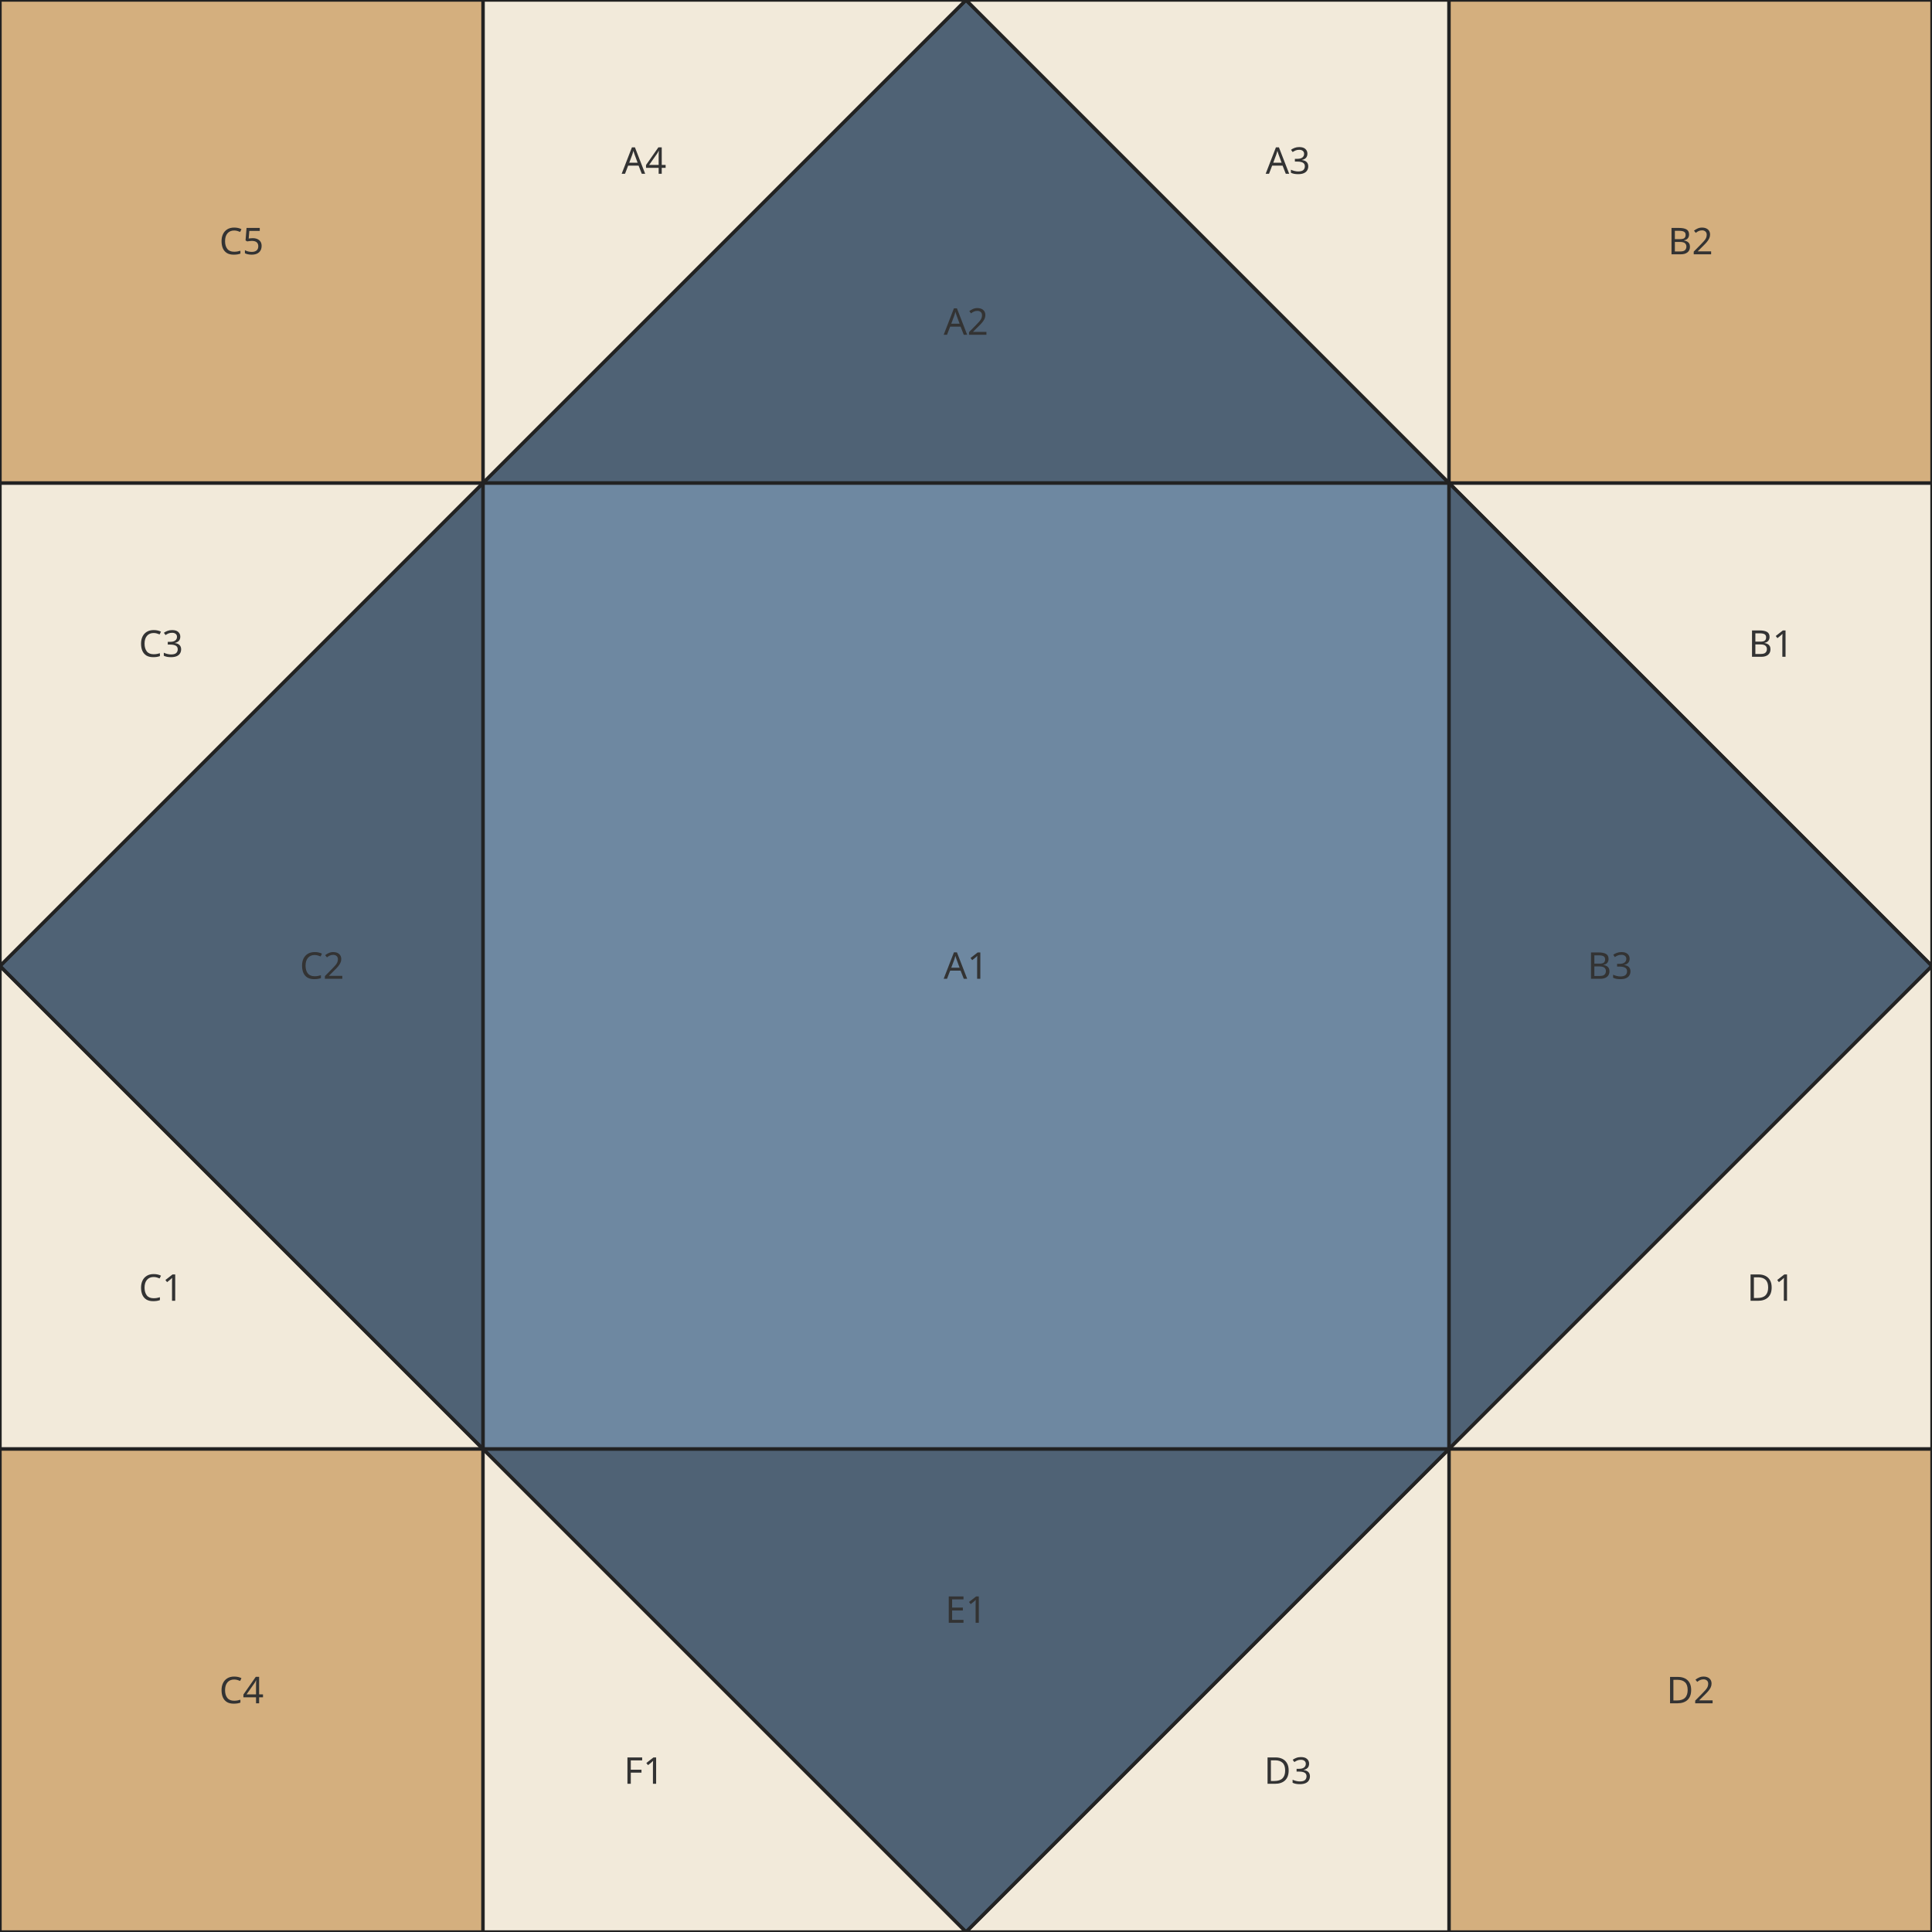
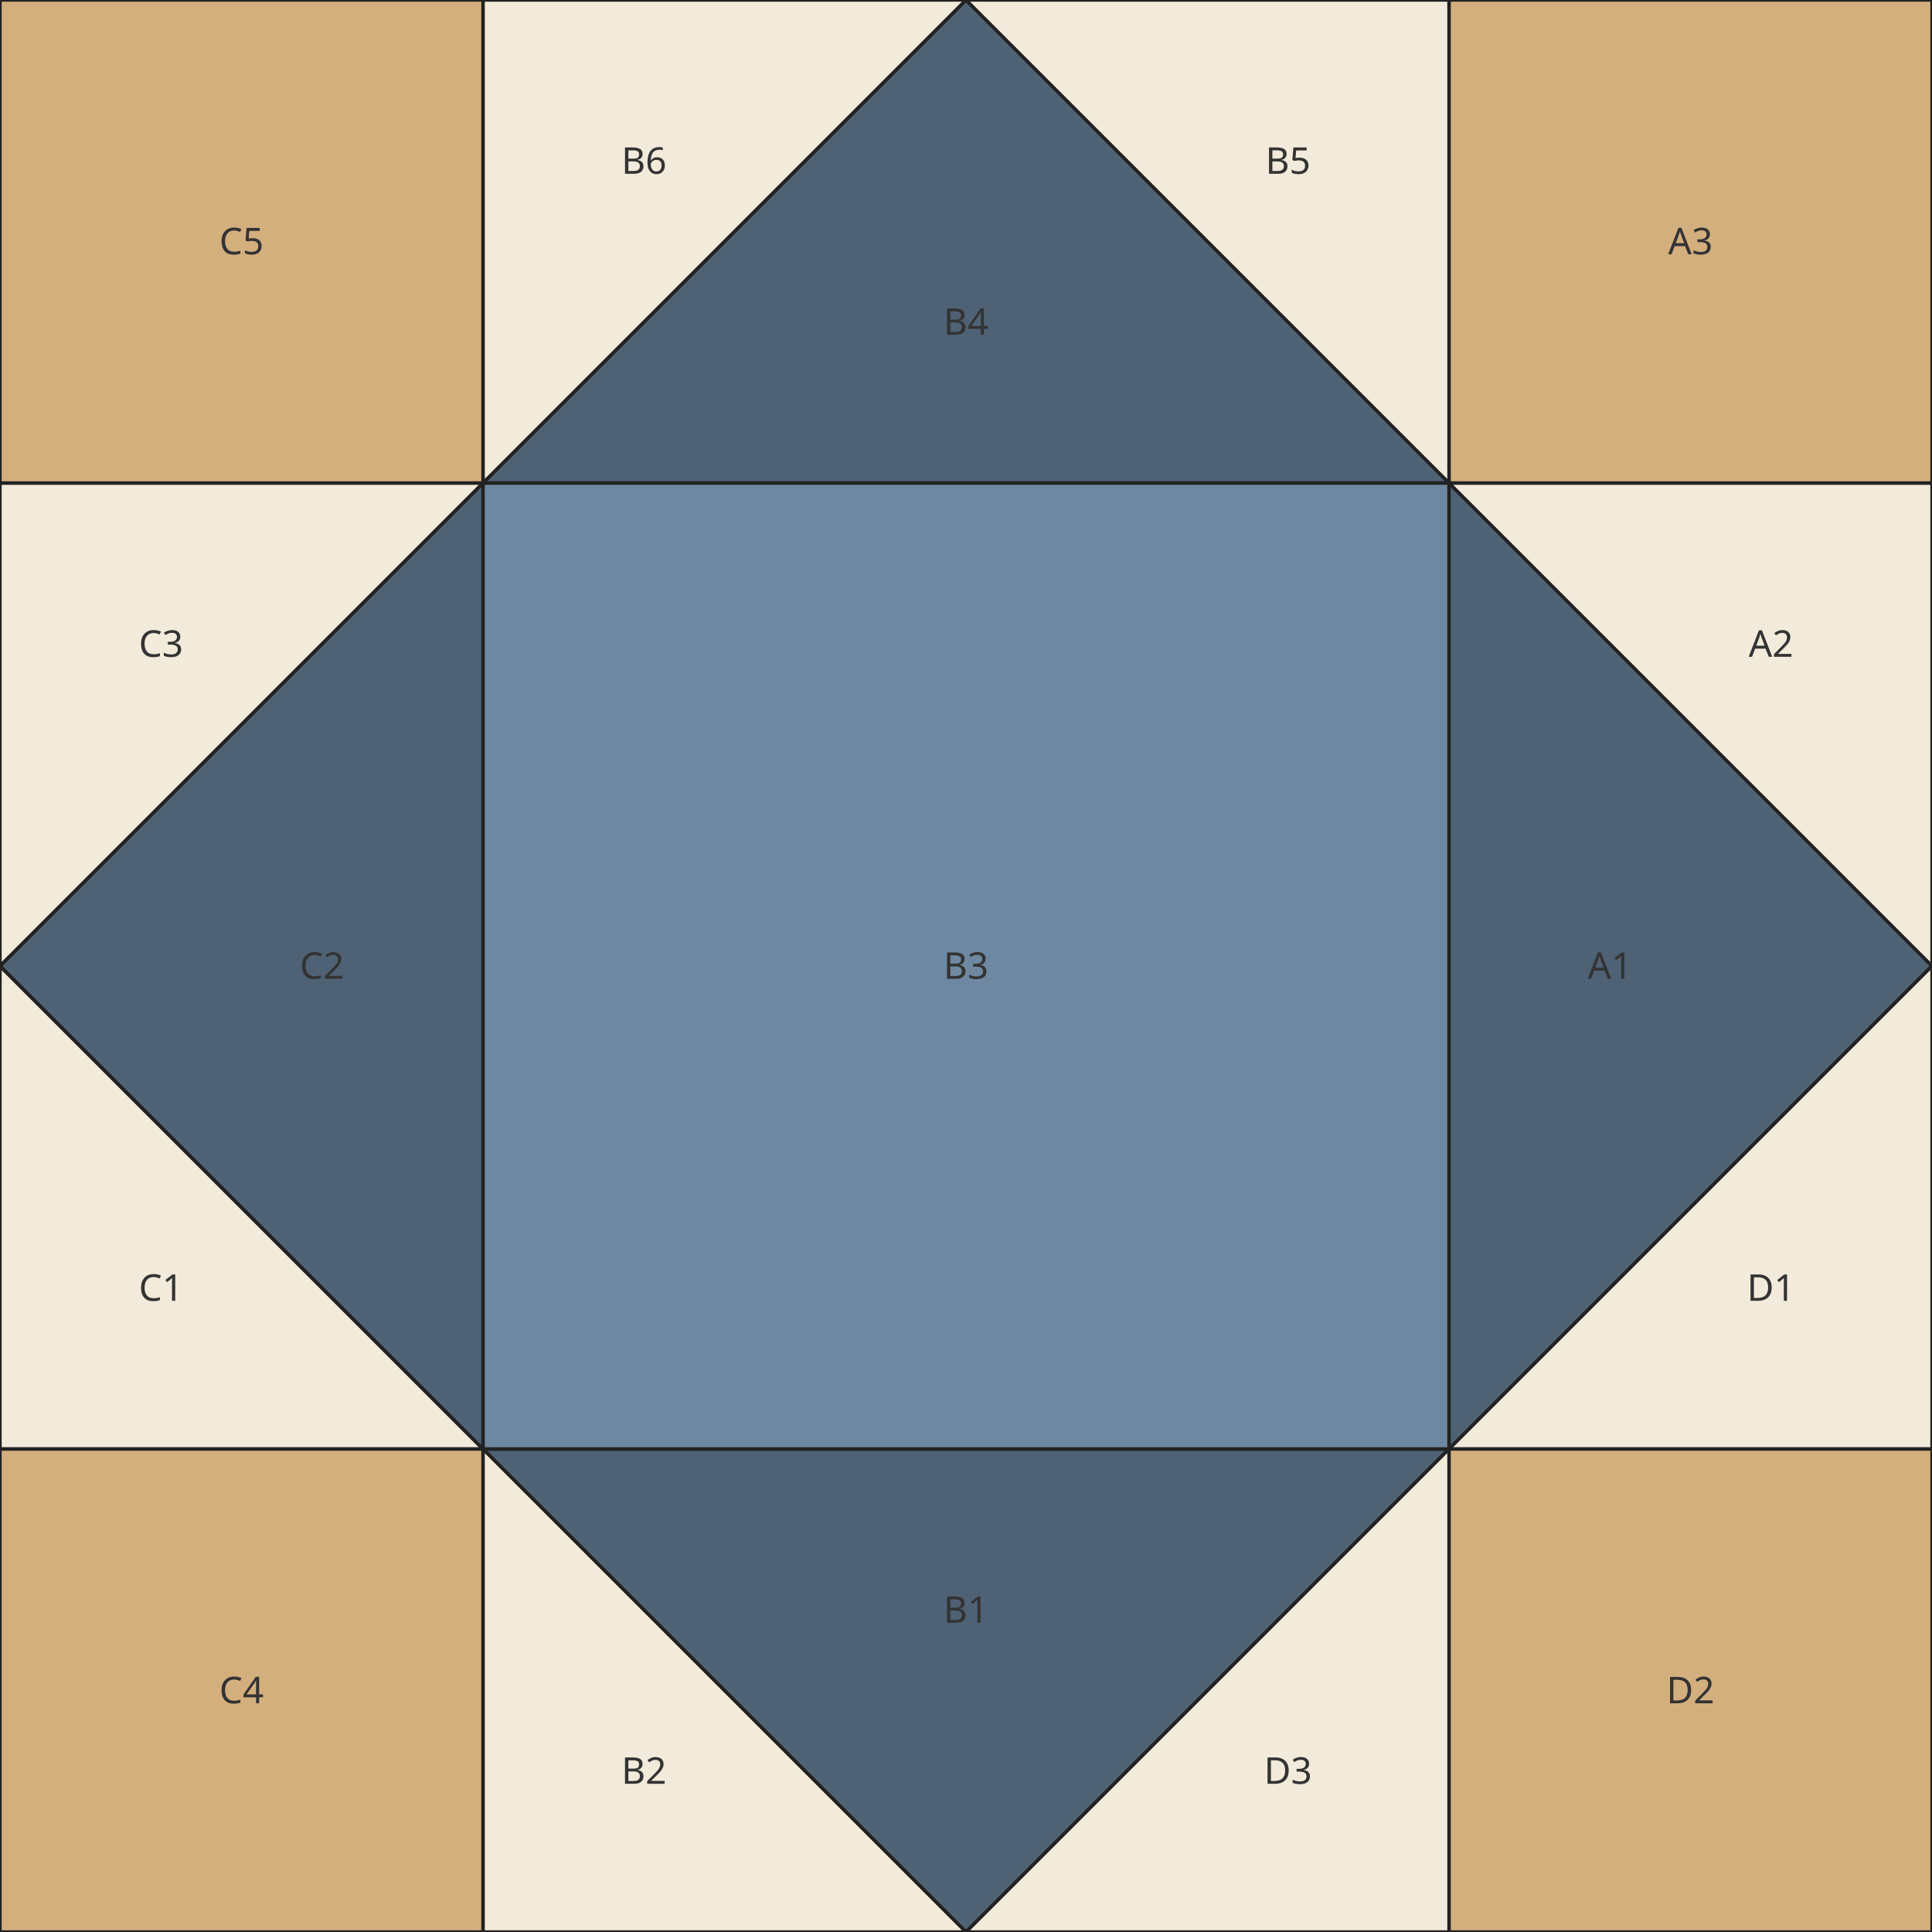
<svg xmlns="http://www.w3.org/2000/svg" width="576.0" height="576.0" viewBox="0 0 576.0 576.0" data-quilttools-block="1" data-quilttools-name="Evening Star">
  <g id="fpp-quilttools-layer">
-     <path d="M 432,144 L 432,432 L 144,432 L 144,144 Z" id="region-A1" style="fill:#4A6A8A;fill-opacity:0.80;stroke:#222222;stroke-width:1.0;stroke-linejoin:round" data-fpp-region-id="15" />
-     <text x="288.00" y="288.00" style="font-size:11px;font-family:sans-serif;text-anchor:middle;dominant-baseline:middle;fill:#333333;pointer-events:none">A1</text>
-     <path d="M 288,0 L 432,144 L 144,144 Z" id="region-A2" style="fill:#243B53;fill-opacity:0.80;stroke:#222222;stroke-width:1.0;stroke-linejoin:round" data-fpp-region-id="21" />
-     <text x="288.00" y="96.00" style="font-size:11px;font-family:sans-serif;text-anchor:middle;dominant-baseline:middle;fill:#333333;pointer-events:none">A2</text>
-     <path d="M 288,0 L 432,0 L 432,144 Z" id="region-A3" style="fill:#EFE5D0;fill-opacity:0.80;stroke:#222222;stroke-width:1.0;stroke-linejoin:round" data-fpp-region-id="20" />
-     <text x="384.00" y="48.00" style="font-size:11px;font-family:sans-serif;text-anchor:middle;dominant-baseline:middle;fill:#333333;pointer-events:none">A3</text>
-     <path d="M 144,0 L 288,0 L 144,144 Z" id="region-A4" style="fill:#EFE5D0;fill-opacity:0.80;stroke:#222222;stroke-width:1.0;stroke-linejoin:round" data-fpp-region-id="19" />
-     <text x="192.00" y="48.00" style="font-size:11px;font-family:sans-serif;text-anchor:middle;dominant-baseline:middle;fill:#333333;pointer-events:none">A4</text>
-     <path d="M 576,144 L 576,288 L 432,144 Z" id="region-B1" style="fill:#EFE5D0;fill-opacity:0.80;stroke:#222222;stroke-width:1.0;stroke-linejoin:round" data-fpp-region-id="31" />
-     <text x="528.00" y="192.00" style="font-size:11px;font-family:sans-serif;text-anchor:middle;dominant-baseline:middle;fill:#333333;pointer-events:none">B1</text>
-     <path d="M 432,0 L 576,0 L 576,144 L 432,144 Z" id="region-B2" style="fill:#C99B5E;fill-opacity:0.80;stroke:#222222;stroke-width:1.0;stroke-linejoin:round" data-fpp-region-id="11" />
-     <text x="504.00" y="72.00" style="font-size:11px;font-family:sans-serif;text-anchor:middle;dominant-baseline:middle;fill:#333333;pointer-events:none">B2</text>
-     <path d="M 576,288 L 432,432 L 432,144 Z" id="region-B3" style="fill:#243B53;fill-opacity:0.80;stroke:#222222;stroke-width:1.0;stroke-linejoin:round" data-fpp-region-id="33" />
-     <text x="480.00" y="288.00" style="font-size:11px;font-family:sans-serif;text-anchor:middle;dominant-baseline:middle;fill:#333333;pointer-events:none">B3</text>
+     <path d="M 576,288 L 432,432 L 432,144 Z" id="region-A1" style="fill:#243B53;fill-opacity:0.80;stroke:#222222;stroke-width:1.0;stroke-linejoin:round" data-fpp-region-id="33" />
+     <text x="480.00" y="288.00" style="font-size:11px;font-family:sans-serif;text-anchor:middle;dominant-baseline:middle;fill:#333333;pointer-events:none">A1</text>
+     <path d="M 576,144 L 576,288 L 432,144 Z" id="region-A2" style="fill:#EFE5D0;fill-opacity:0.80;stroke:#222222;stroke-width:1.0;stroke-linejoin:round" data-fpp-region-id="31" />
+     <text x="528.00" y="192.00" style="font-size:11px;font-family:sans-serif;text-anchor:middle;dominant-baseline:middle;fill:#333333;pointer-events:none">A2</text>
+     <path d="M 432,0 L 576,0 L 576,144 L 432,144 Z" id="region-A3" style="fill:#C99B5E;fill-opacity:0.80;stroke:#222222;stroke-width:1.0;stroke-linejoin:round" data-fpp-region-id="11" />
+     <text x="504.00" y="72.00" style="font-size:11px;font-family:sans-serif;text-anchor:middle;dominant-baseline:middle;fill:#333333;pointer-events:none">A3</text>
+     <path d="M 432,432 L 288,576 L 144,432 Z" id="region-B1" style="fill:#243B53;fill-opacity:0.80;stroke:#222222;stroke-width:1.0;stroke-linejoin:round" data-fpp-region-id="24" />
+     <text x="288.00" y="480.00" style="font-size:11px;font-family:sans-serif;text-anchor:middle;dominant-baseline:middle;fill:#333333;pointer-events:none">B1</text>
+     <path d="M 288,576 L 144,576 L 144,432 Z" id="region-B2" style="fill:#EFE5D0;fill-opacity:0.80;stroke:#222222;stroke-width:1.0;stroke-linejoin:round" data-fpp-region-id="22" />
+     <text x="192.00" y="528.00" style="font-size:11px;font-family:sans-serif;text-anchor:middle;dominant-baseline:middle;fill:#333333;pointer-events:none">B2</text>
+     <path d="M 432,144 L 432,432 L 144,432 L 144,144 Z" id="region-B3" style="fill:#4A6A8A;fill-opacity:0.80;stroke:#222222;stroke-width:1.0;stroke-linejoin:round" data-fpp-region-id="15" />
+     <text x="288.00" y="288.00" style="font-size:11px;font-family:sans-serif;text-anchor:middle;dominant-baseline:middle;fill:#333333;pointer-events:none">B3</text>
+     <path d="M 288,0 L 432,144 L 144,144 Z" id="region-B4" style="fill:#243B53;fill-opacity:0.80;stroke:#222222;stroke-width:1.0;stroke-linejoin:round" data-fpp-region-id="21" />
+     <text x="288.00" y="96.00" style="font-size:11px;font-family:sans-serif;text-anchor:middle;dominant-baseline:middle;fill:#333333;pointer-events:none">B4</text>
+     <path d="M 288,0 L 432,0 L 432,144 Z" id="region-B5" style="fill:#EFE5D0;fill-opacity:0.80;stroke:#222222;stroke-width:1.0;stroke-linejoin:round" data-fpp-region-id="20" />
+     <text x="384.00" y="48.00" style="font-size:11px;font-family:sans-serif;text-anchor:middle;dominant-baseline:middle;fill:#333333;pointer-events:none">B5</text>
+     <path d="M 144,0 L 288,0 L 144,144 Z" id="region-B6" style="fill:#EFE5D0;fill-opacity:0.80;stroke:#222222;stroke-width:1.0;stroke-linejoin:round" data-fpp-region-id="19" />
+     <text x="192.00" y="48.00" style="font-size:11px;font-family:sans-serif;text-anchor:middle;dominant-baseline:middle;fill:#333333;pointer-events:none">B6</text>
    <path d="M 144,432 L 0,432 L 0,288 Z" id="region-C1" style="fill:#EFE5D0;fill-opacity:0.80;stroke:#222222;stroke-width:1.0;stroke-linejoin:round" data-fpp-region-id="29" />
    <text x="48.00" y="384.00" style="font-size:11px;font-family:sans-serif;text-anchor:middle;dominant-baseline:middle;fill:#333333;pointer-events:none">C1</text>
    <path d="M 144,144 L 144,432 L 0,288 Z" id="region-C2" style="fill:#243B53;fill-opacity:0.80;stroke:#222222;stroke-width:1.0;stroke-linejoin:round" data-fpp-region-id="28" />
    <text x="96.00" y="288.00" style="font-size:11px;font-family:sans-serif;text-anchor:middle;dominant-baseline:middle;fill:#333333;pointer-events:none">C2</text>
    <path d="M 144,144 L 0,288 L 0,144 Z" id="region-C3" style="fill:#EFE5D0;fill-opacity:0.80;stroke:#222222;stroke-width:1.0;stroke-linejoin:round" data-fpp-region-id="26" />
    <text x="48.00" y="192.00" style="font-size:11px;font-family:sans-serif;text-anchor:middle;dominant-baseline:middle;fill:#333333;pointer-events:none">C3</text>
    <path d="M 144,432 L 144,576 L 0,576 L 0,432 Z" id="region-C4" style="fill:#C99B5E;fill-opacity:0.80;stroke:#222222;stroke-width:1.0;stroke-linejoin:round" data-fpp-region-id="12" />
    <text x="72.00" y="504.00" style="font-size:11px;font-family:sans-serif;text-anchor:middle;dominant-baseline:middle;fill:#333333;pointer-events:none">C4</text>
    <path d="M 0,0 L 144,0 L 144,144 L 0,144 Z" id="region-C5" style="fill:#C99B5E;fill-opacity:0.80;stroke:#222222;stroke-width:1.0;stroke-linejoin:round" data-fpp-region-id="7" />
    <text x="72.00" y="72.00" style="font-size:11px;font-family:sans-serif;text-anchor:middle;dominant-baseline:middle;fill:#333333;pointer-events:none">C5</text>
    <path d="M 576,288 L 576,432 L 432,432 Z" id="region-D1" style="fill:#EFE5D0;fill-opacity:0.80;stroke:#222222;stroke-width:1.0;stroke-linejoin:round" data-fpp-region-id="32" />
    <text x="528.00" y="384.00" style="font-size:11px;font-family:sans-serif;text-anchor:middle;dominant-baseline:middle;fill:#333333;pointer-events:none">D1</text>
    <path d="M 576,432 L 576,576 L 432,576 L 432,432 Z" id="region-D2" style="fill:#C99B5E;fill-opacity:0.80;stroke:#222222;stroke-width:1.0;stroke-linejoin:round" data-fpp-region-id="16" />
    <text x="504.00" y="504.00" style="font-size:11px;font-family:sans-serif;text-anchor:middle;dominant-baseline:middle;fill:#333333;pointer-events:none">D2</text>
    <path d="M 432,432 L 432,576 L 288,576 Z" id="region-D3" style="fill:#EFE5D0;fill-opacity:0.80;stroke:#222222;stroke-width:1.0;stroke-linejoin:round" data-fpp-region-id="25" />
    <text x="384.00" y="528.00" style="font-size:11px;font-family:sans-serif;text-anchor:middle;dominant-baseline:middle;fill:#333333;pointer-events:none">D3</text>
-     <path d="M 432,432 L 288,576 L 144,432 Z" id="region-E1" style="fill:#243B53;fill-opacity:0.80;stroke:#222222;stroke-width:1.0;stroke-linejoin:round" data-fpp-region-id="24" />
-     <text x="288.00" y="480.00" style="font-size:11px;font-family:sans-serif;text-anchor:middle;dominant-baseline:middle;fill:#333333;pointer-events:none">E1</text>
-     <path d="M 288,576 L 144,576 L 144,432 Z" id="region-F1" style="fill:#EFE5D0;fill-opacity:0.80;stroke:#222222;stroke-width:1.0;stroke-linejoin:round" data-fpp-region-id="22" />
-     <text x="192.00" y="528.00" style="font-size:11px;font-family:sans-serif;text-anchor:middle;dominant-baseline:middle;fill:#333333;pointer-events:none">F1</text>
  </g>
</svg>
